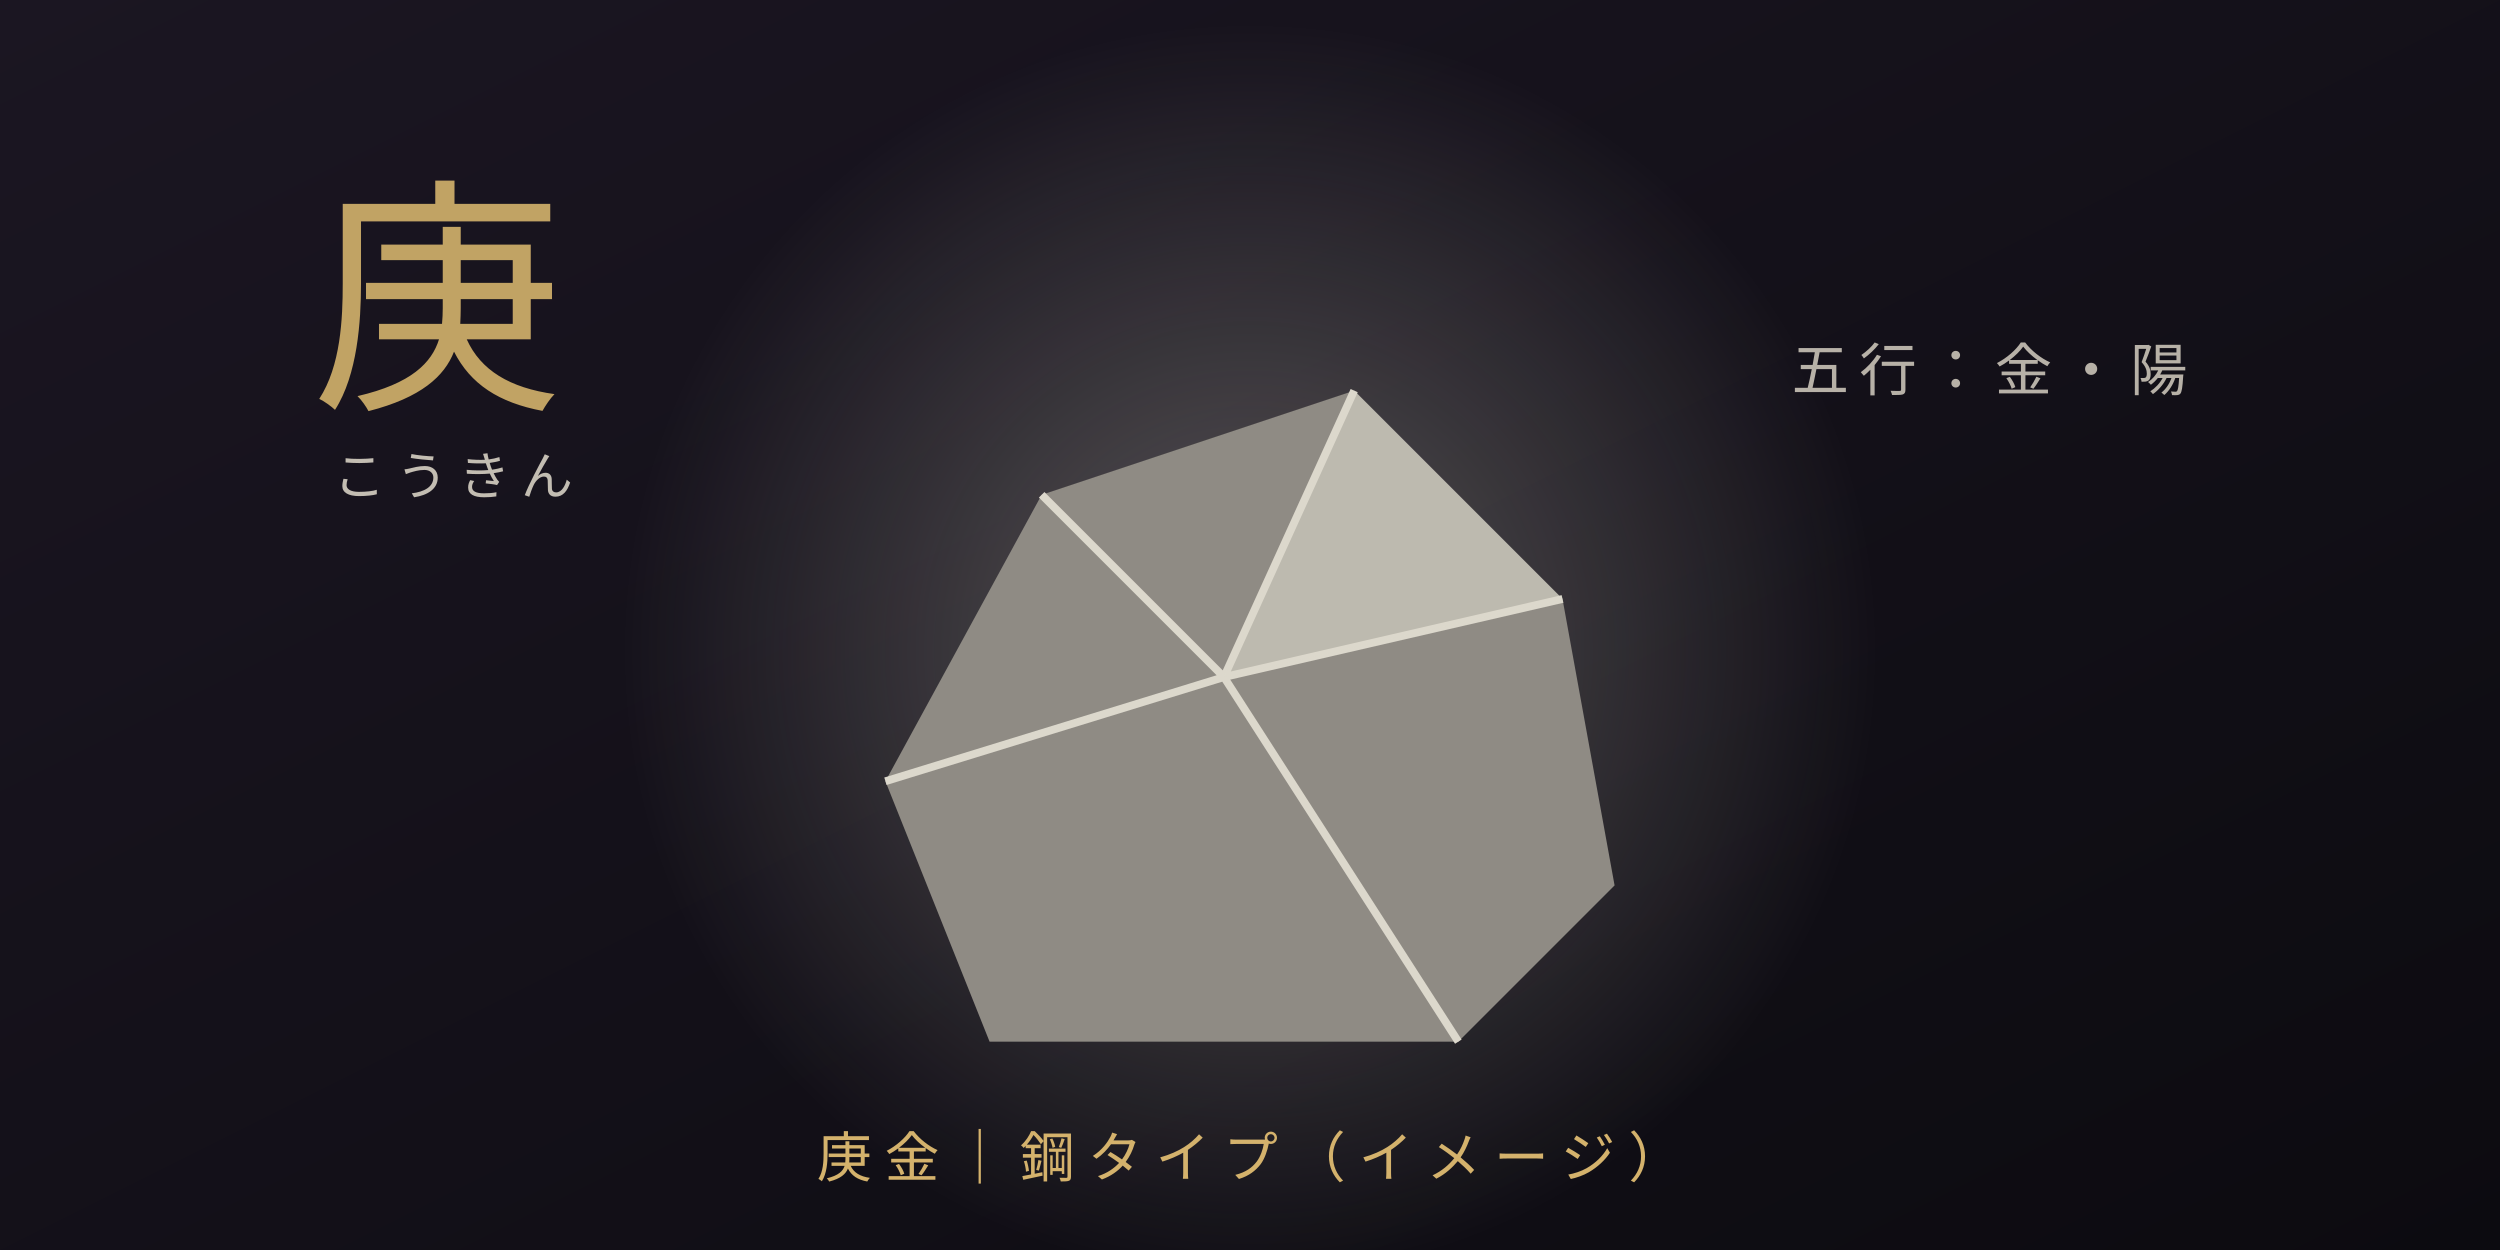
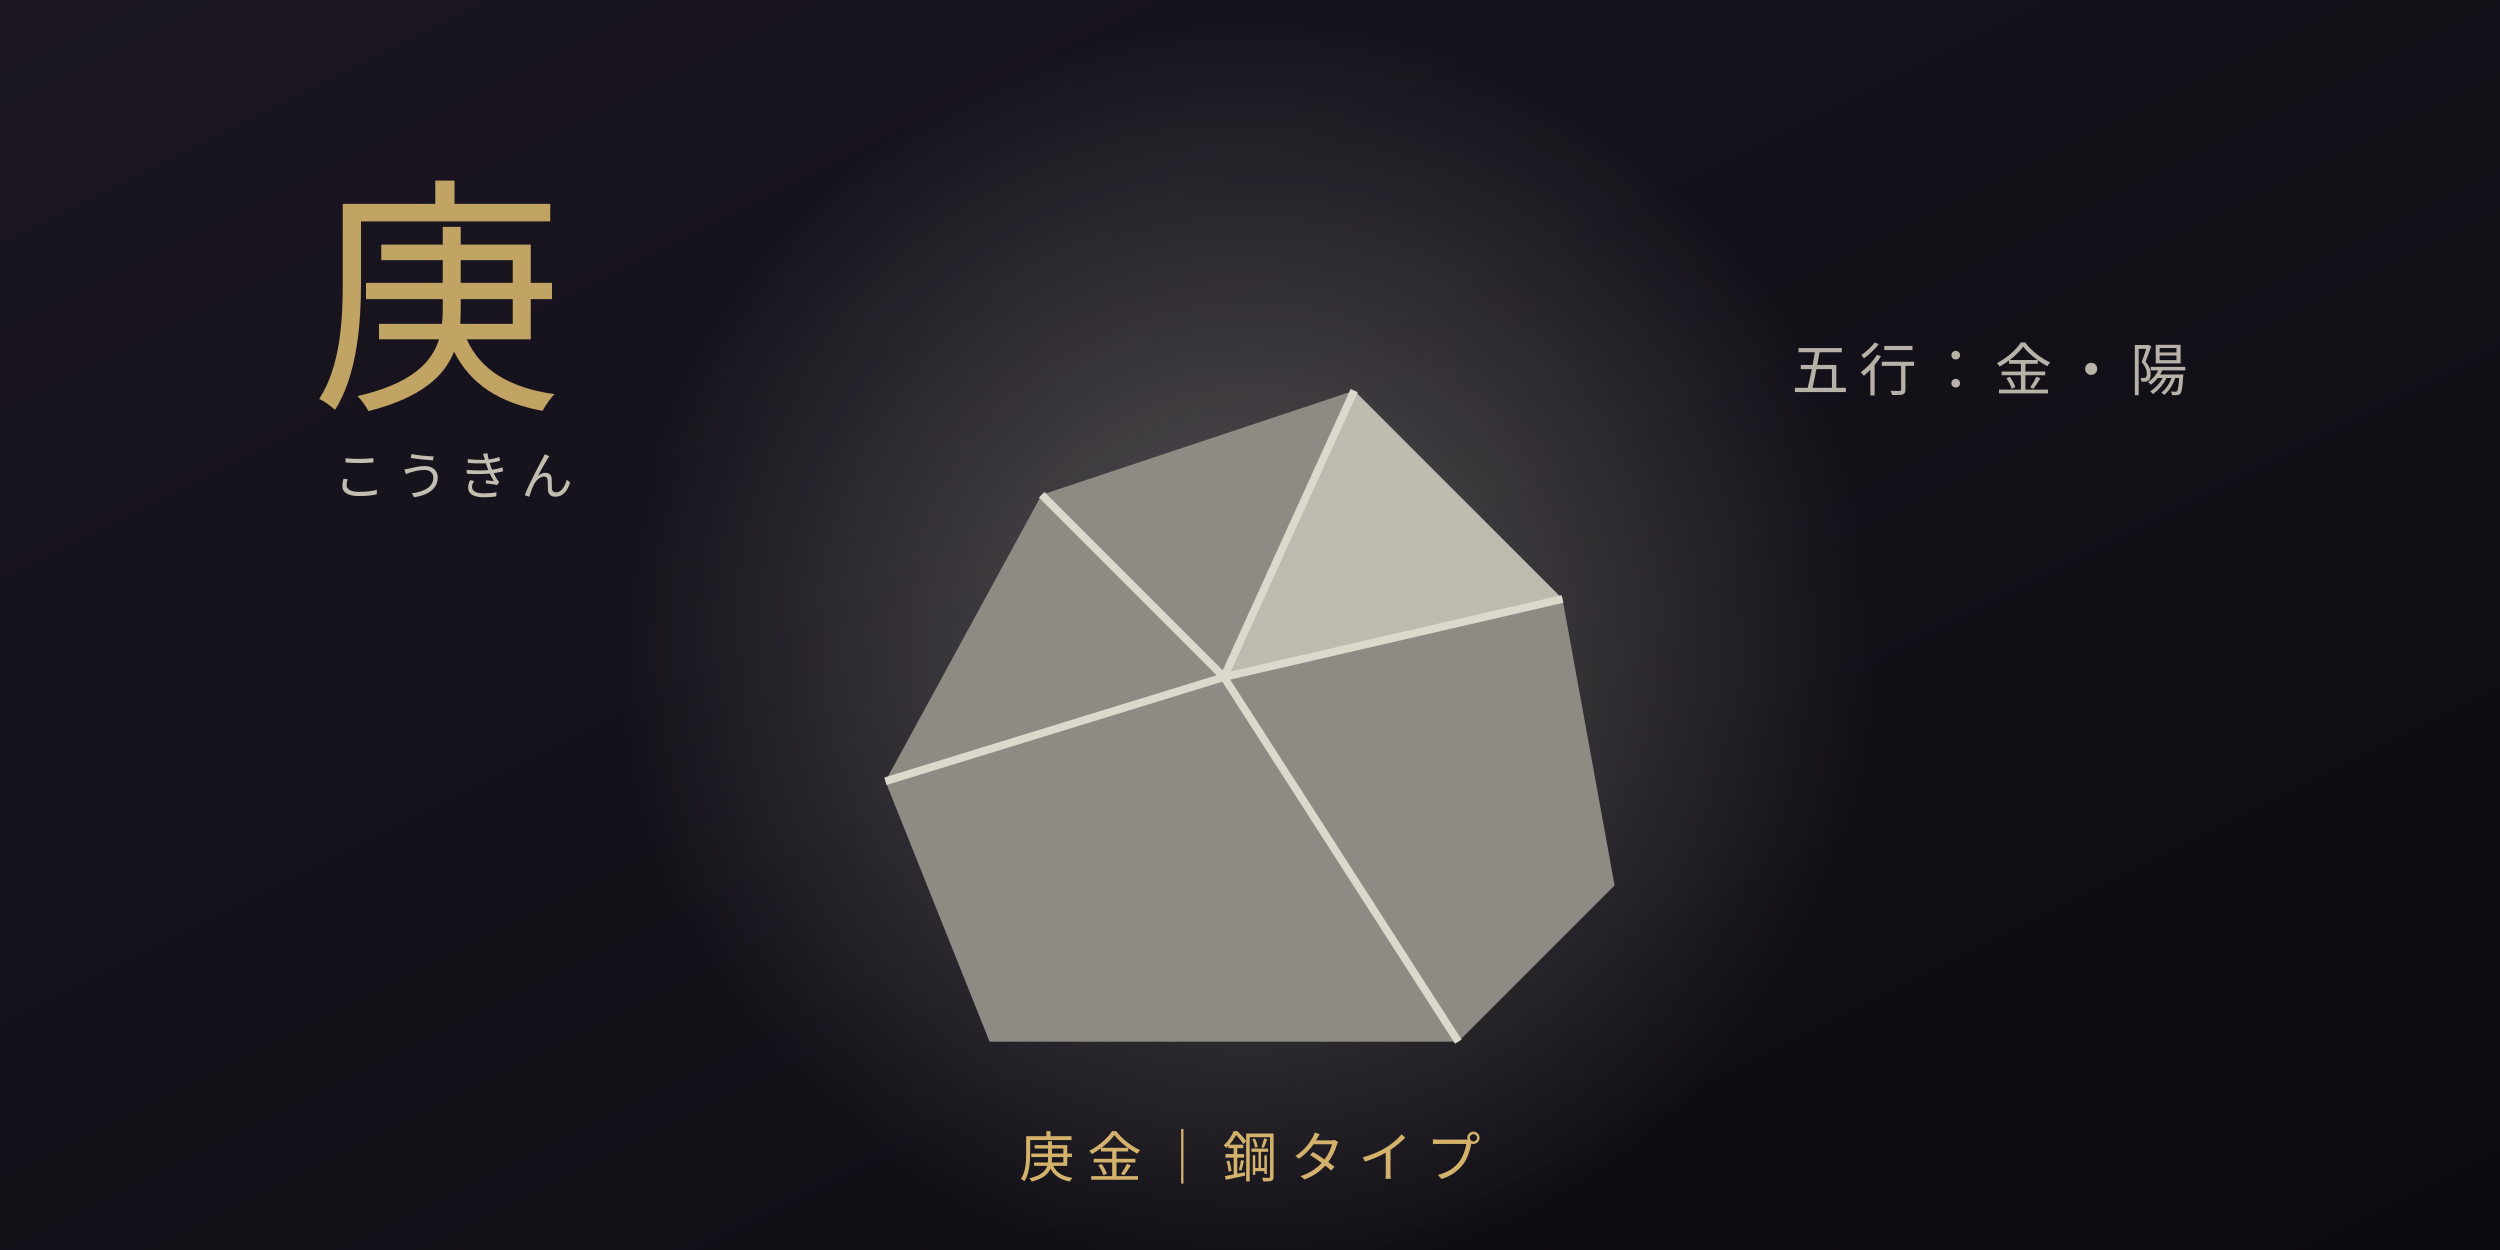
<svg xmlns="http://www.w3.org/2000/svg" viewBox="0 0 960 480" role="img" aria-label="庚金（鋼タイプ）のイメージイラスト">
  <defs>
    <linearGradient id="bg" x1="0" y1="0" x2="1" y2="1">
      <stop offset="0" stop-color="#1b1622" />
      <stop offset="1" stop-color="#0c0b10" />
    </linearGradient>
    <radialGradient id="g" cx=".5" cy=".5" r=".5">
      <stop offset="0" stop-color="#DCD8CC" stop-opacity=".35" />
      <stop offset="1" stop-color="#DCD8CC" stop-opacity="0" />
    </radialGradient>
  </defs>
  <rect width="960" height="480" fill="url(#bg)" />
  <circle cx="480" cy="250" r="240" fill="url(#g)" />
  <g>
    <path d="M380 400 L340 300 L400 190 L520 150 L600 230 L620 340 L560 400Z" fill="#8f8b84" />
    <path d="M400 190 L470 260 L520 150 M470 260 L600 230 M470 260 L560 400 M470 260 L340 300" stroke="#DCD8CC" stroke-width="3" fill="none" />
    <path d="M520 150 L600 230 L470 260Z" fill="#DCD8CC" opacity=".6" />
  </g>
  <text x="120" y="150" font-family="serif" font-size="96" fill="#D4B26C" opacity=".9">庚</text>
  <text x="128" y="190" font-family="serif" font-size="20" fill="#EEE7D7" opacity=".8" letter-spacing="4">こうきん</text>
  <text x="840" y="150" text-anchor="end" font-family="serif" font-size="22" fill="#EEE7D7" opacity=".75" letter-spacing="4">五行：金・陽</text>
-   <text x="480" y="452" text-anchor="middle" font-family="serif" font-size="21" fill="#D4B26C" letter-spacing="5">庚金｜鋼タイプ（イメージ）</text>
+   <text x="480" y="452" text-anchor="middle" font-family="serif" font-size="21" fill="#D4B26C" letter-spacing="5">庚金｜鋼タイプ</text>
</svg>
